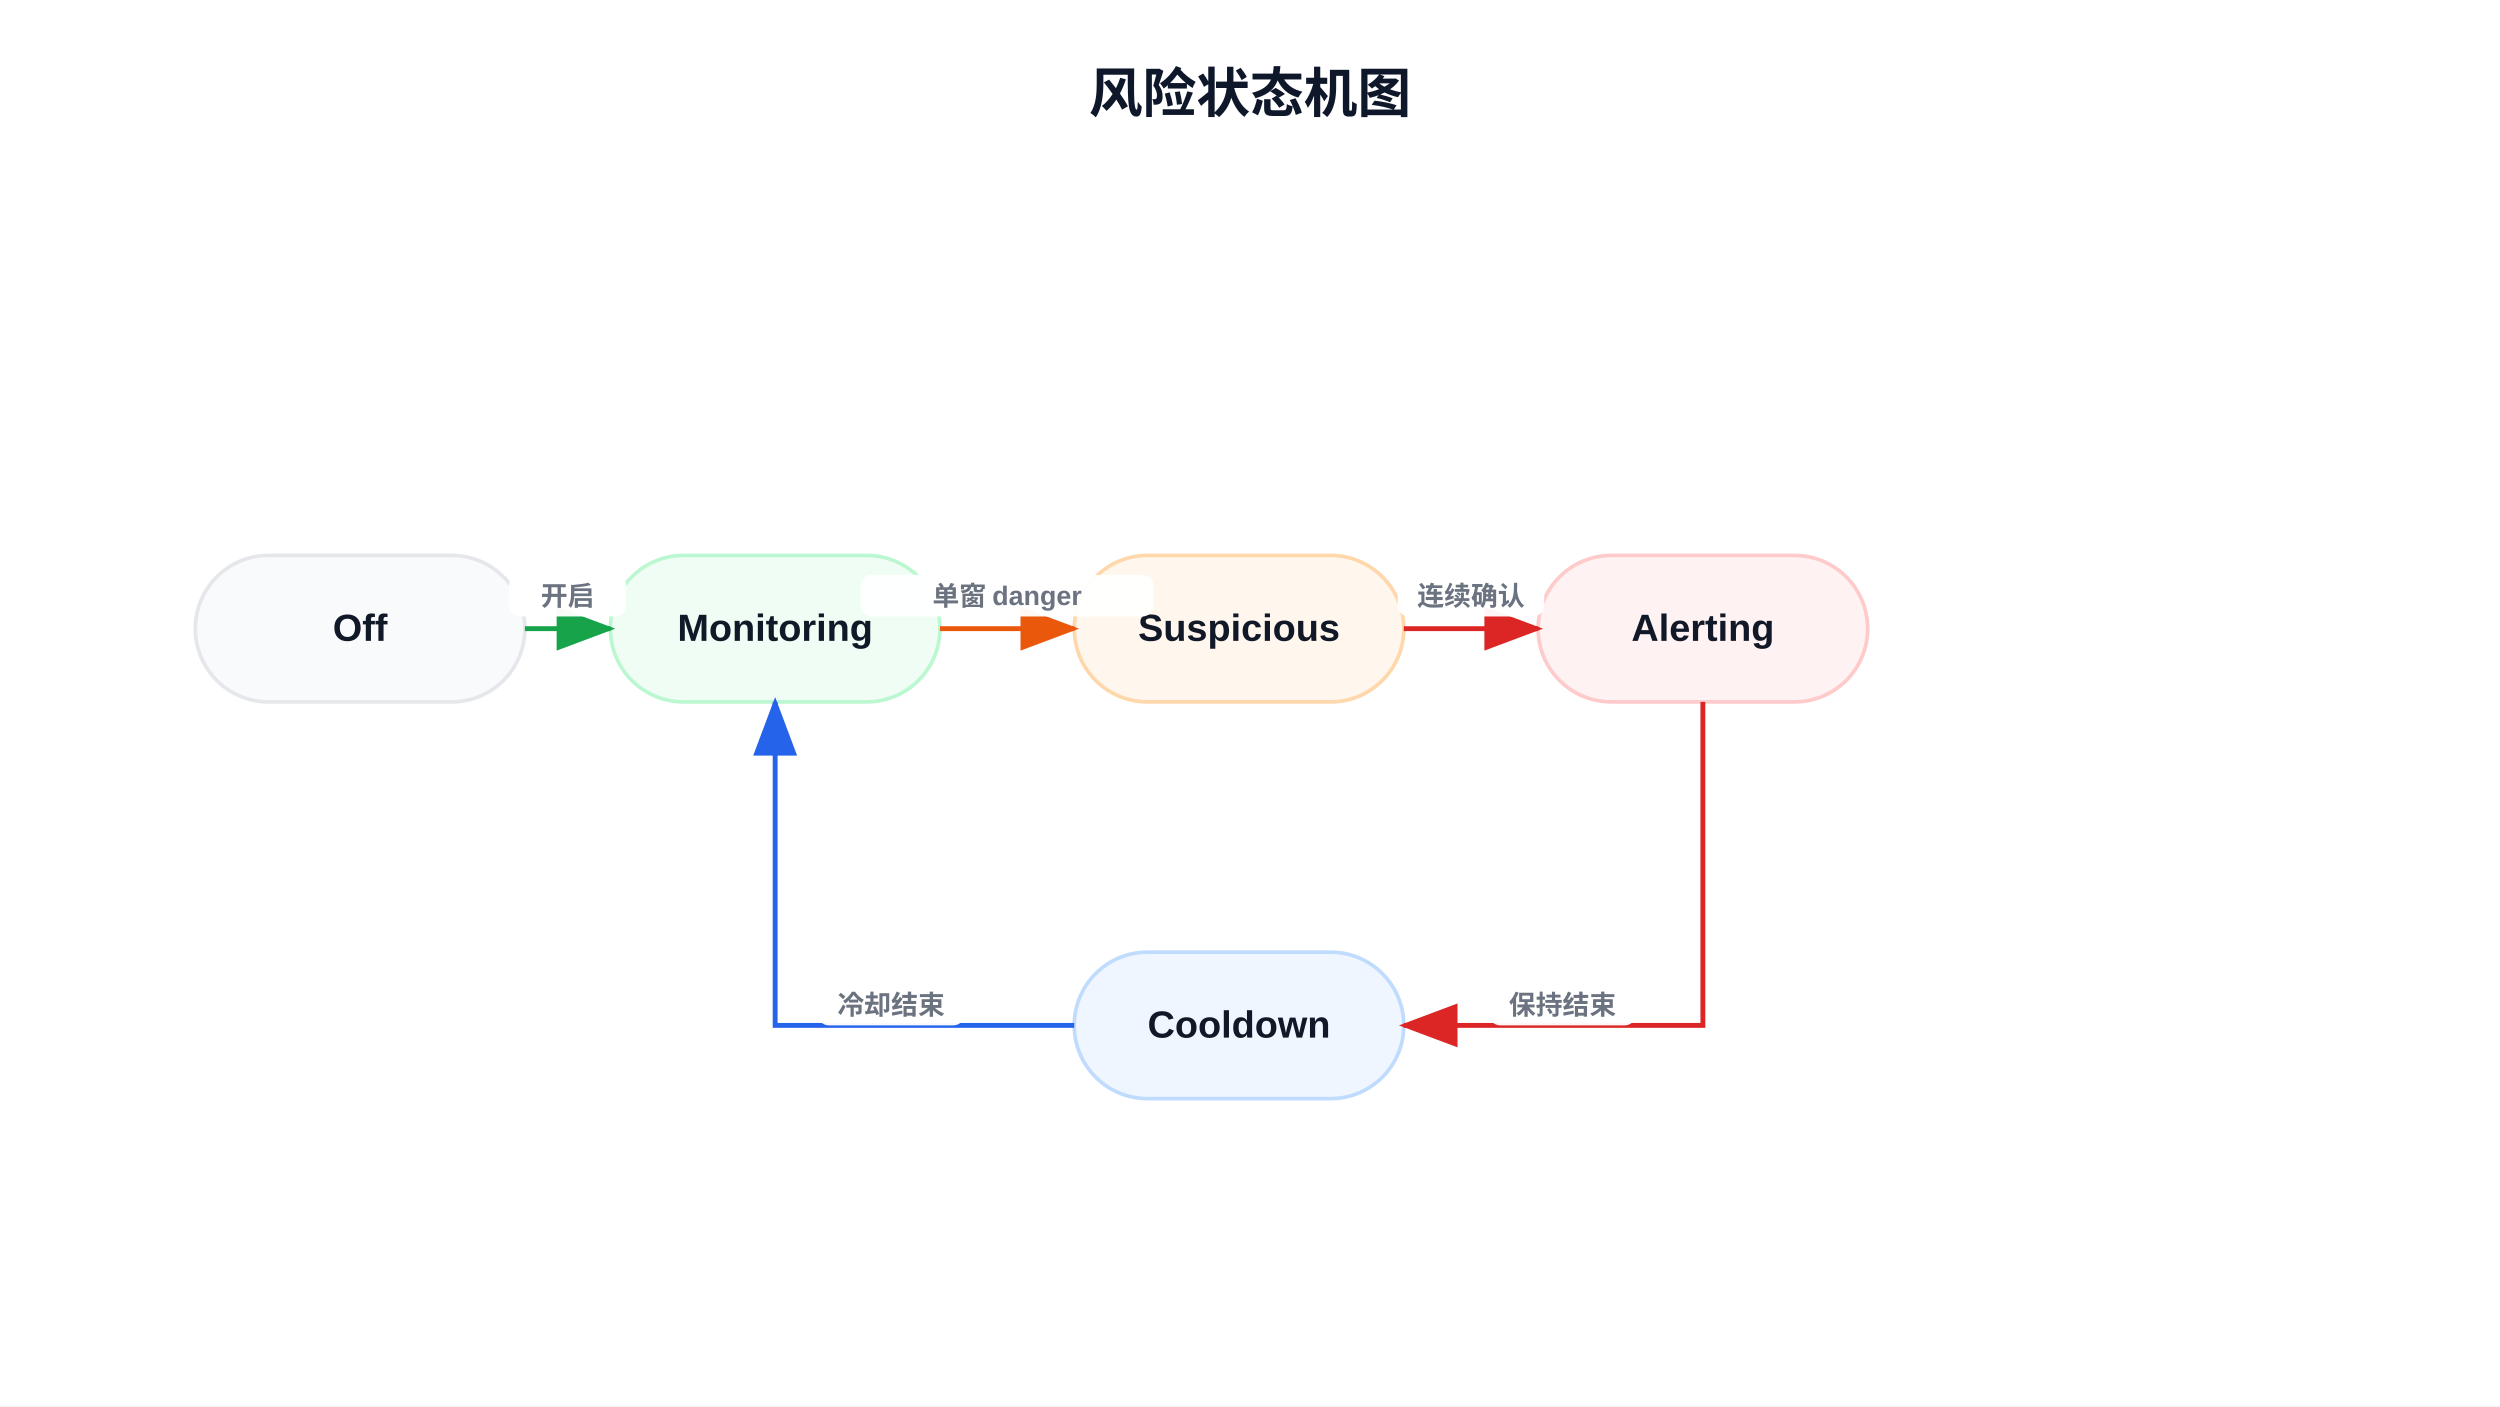
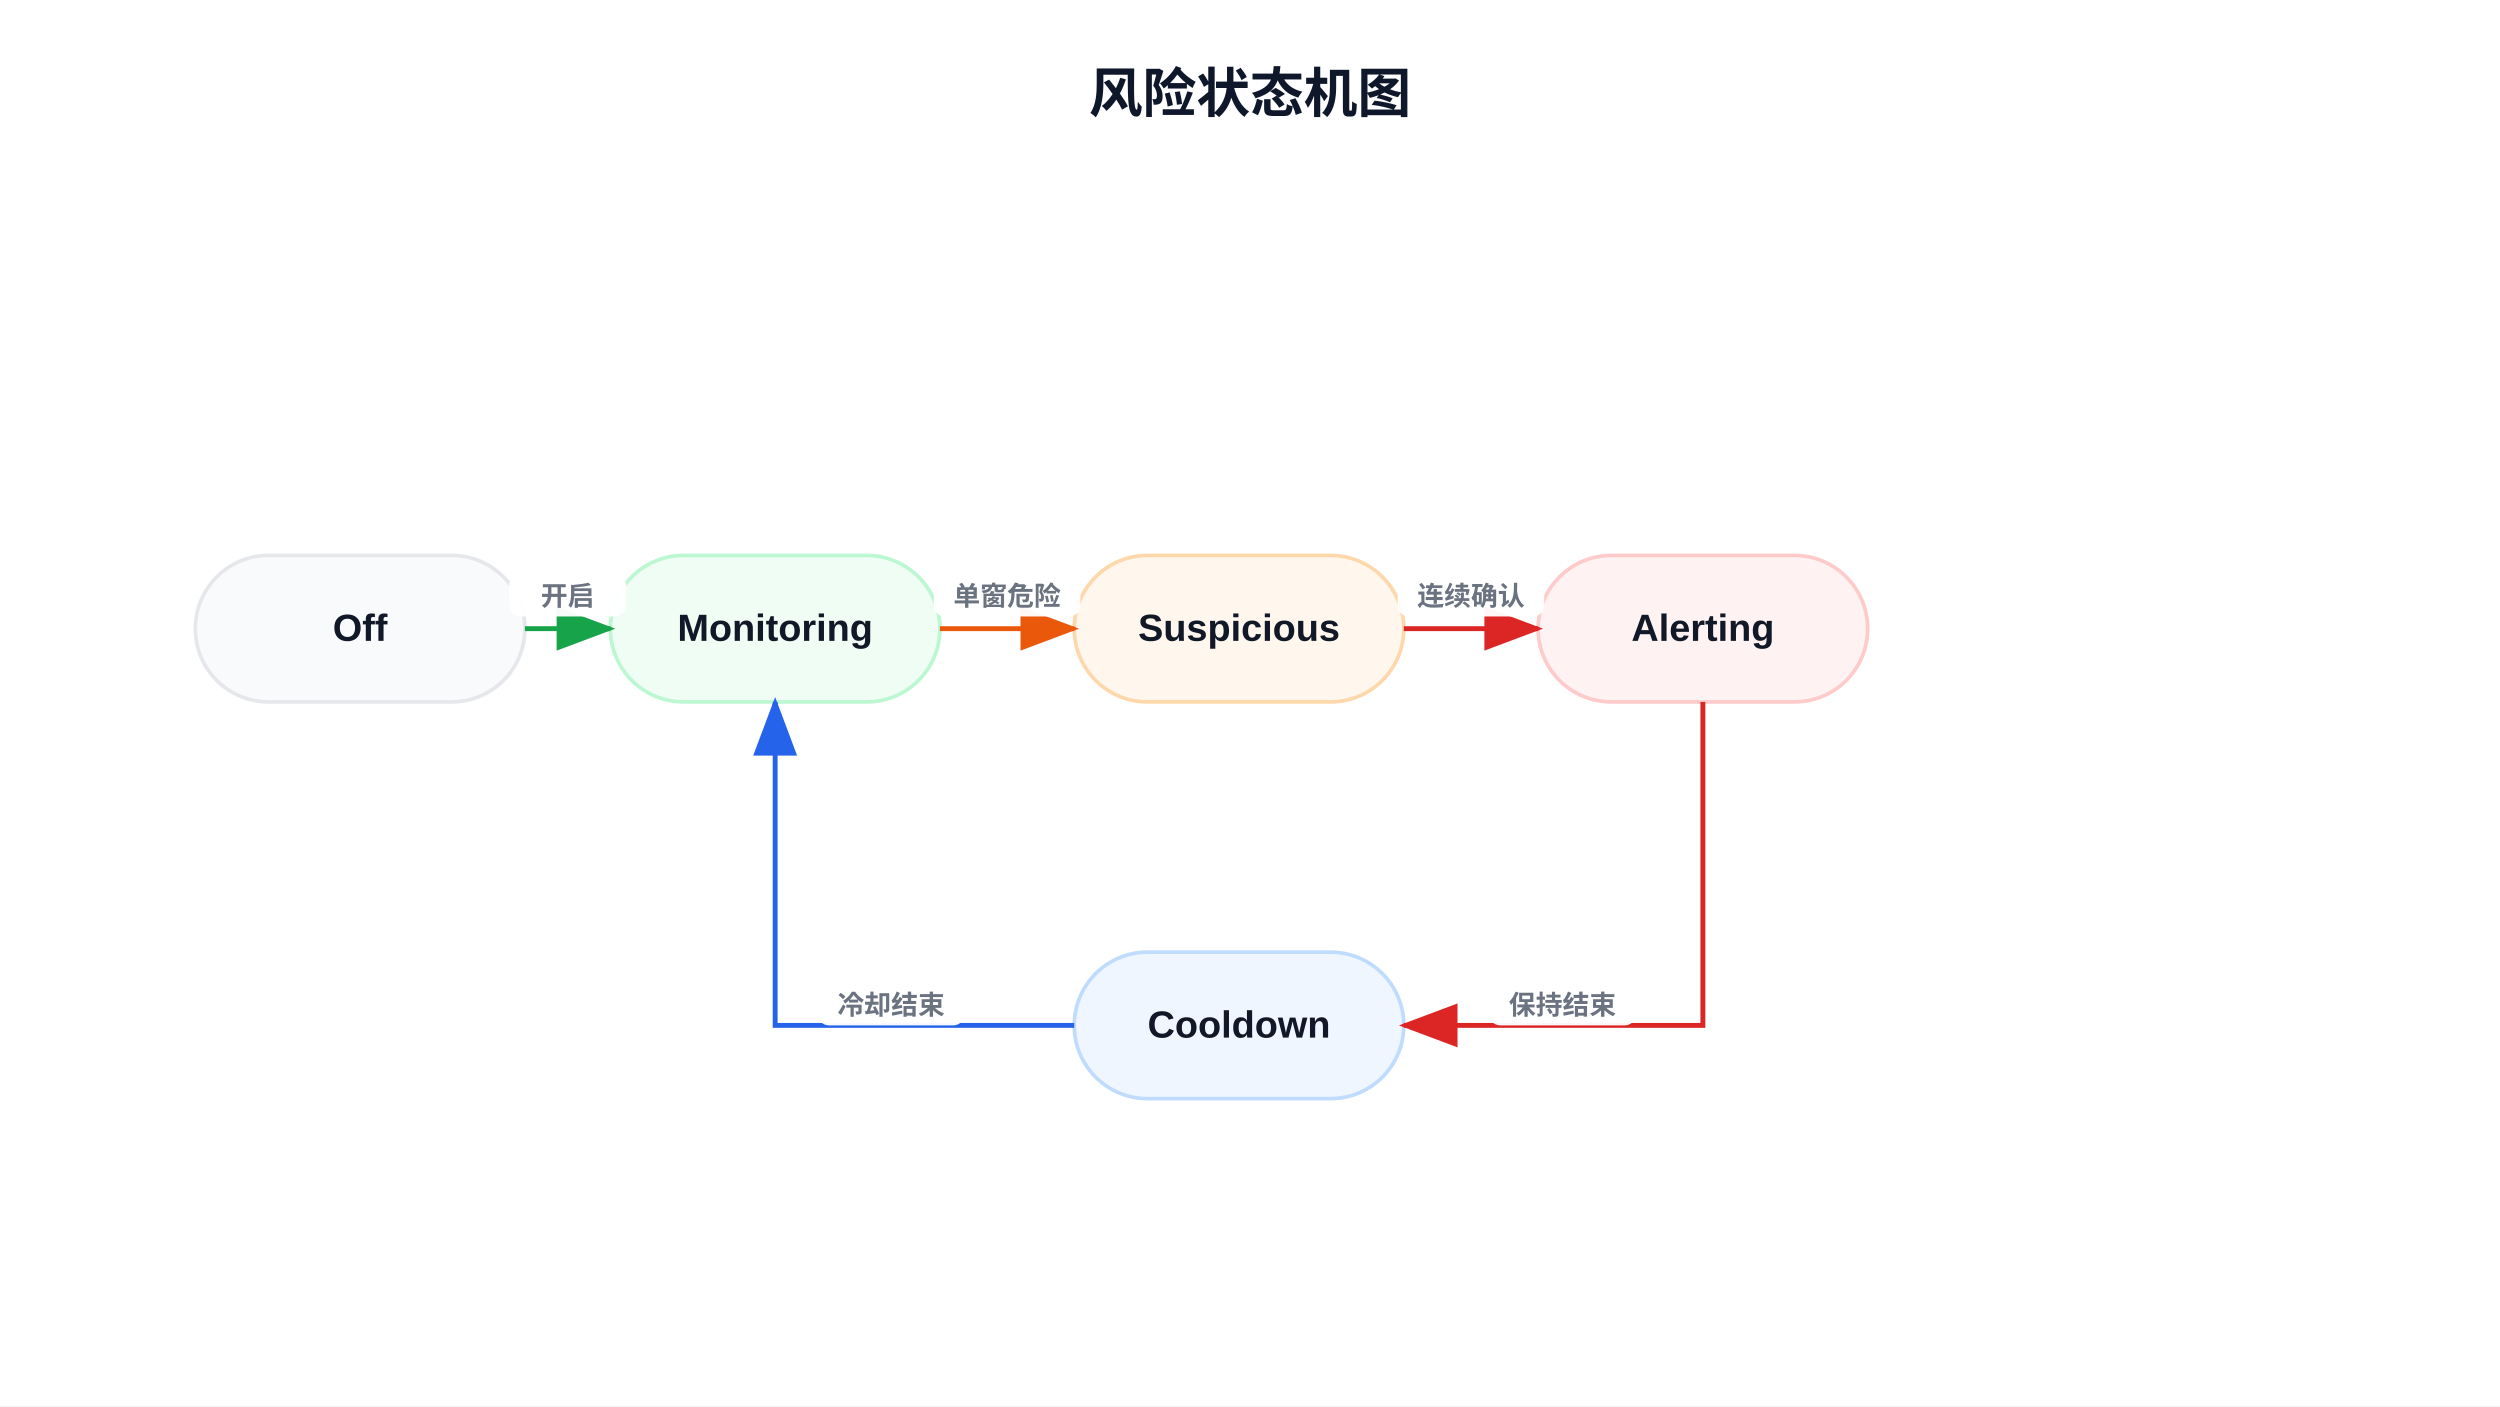
<svg xmlns="http://www.w3.org/2000/svg" viewBox="0 0 2048 1152" width="2048" height="1152">
  <style>
text { font-family: 'Microsoft YaHei', 'PingFang SC', 'SimHei', 'Helvetica Neue', Arial, sans-serif; }
.title { font-size: 44px; font-weight: 700; fill: #0f172a; }
.label { font-size: 31px; font-weight: 700; fill: #111827; }
.small { font-size: 25px; font-weight: 600; fill: #374151; }
.hint { font-size: 22px; font-weight: 600; fill: #6b7280; }
</style>
  <defs>
    <marker id="arrow-blue" markerWidth="12" markerHeight="9" refX="11" refY="4.5" orient="auto">
      <polygon points="0 0, 12 4.5, 0 9" fill="#2563eb" />
    </marker>
    <marker id="arrow-red" markerWidth="12" markerHeight="9" refX="11" refY="4.5" orient="auto">
      <polygon points="0 0, 12 4.5, 0 9" fill="#dc2626" />
    </marker>
    <marker id="arrow-green" markerWidth="12" markerHeight="9" refX="11" refY="4.5" orient="auto">
      <polygon points="0 0, 12 4.5, 0 9" fill="#16a34a" />
    </marker>
    <marker id="arrow-orange" markerWidth="12" markerHeight="9" refX="11" refY="4.5" orient="auto">
      <polygon points="0 0, 12 4.5, 0 9" fill="#ea580c" />
    </marker>
    <marker id="arrow-purple" markerWidth="12" markerHeight="9" refX="11" refY="4.5" orient="auto">
      <polygon points="0 0, 12 4.5, 0 9" fill="#7c3aed" />
    </marker>
    <marker id="arrow-cyan" markerWidth="12" markerHeight="9" refX="11" refY="4.5" orient="auto">
      <polygon points="0 0, 12 4.5, 0 9" fill="#0891b2" />
    </marker>
    <marker id="arrow-gray" markerWidth="12" markerHeight="9" refX="11" refY="4.5" orient="auto">
      <polygon points="0 0, 12 4.5, 0 9" fill="#6b7280" />
    </marker>
  </defs>
  <rect width="2048" height="1152" fill="#ffffff" />
  <text x="1024.0" y="92" text-anchor="middle" class="title">风险状态机图</text>
  <rect x="160" y="455" width="270" height="120" rx="60.0" fill="#f9fafb" stroke="#e5e7eb" stroke-width="3" />
  <text x="295.0" y="525.0" text-anchor="middle" class="label">Off</text>
  <rect x="500" y="455" width="270" height="120" rx="60.0" fill="#f0fdf4" stroke="#bbf7d0" stroke-width="3" />
  <text x="635.0" y="525.0" text-anchor="middle" class="label">Monitoring</text>
  <rect x="880" y="455" width="270" height="120" rx="60.0" fill="#fff7ed" stroke="#fed7aa" stroke-width="3" />
  <text x="1015.0" y="525.0" text-anchor="middle" class="label">Suspicious</text>
  <rect x="1260" y="455" width="270" height="120" rx="60.0" fill="#fef2f2" stroke="#fecaca" stroke-width="3" />
  <text x="1395.0" y="525.0" text-anchor="middle" class="label">Alerting</text>
  <rect x="880" y="780" width="270" height="120" rx="60.0" fill="#eff6ff" stroke="#bfdbfe" stroke-width="3" />
  <text x="1015.0" y="850.0" text-anchor="middle" class="label">Cooldown</text>
  <line x1="430" y1="515" x2="500" y2="515" stroke="#16a34a" stroke-width="4" fill="none" marker-end="url(#arrow-green)" />
  <rect x="417.0" y="471.0" width="96" height="34" rx="9" fill="#ffffff" opacity="0.96" />
  <text x="465.0" y="496.0" text-anchor="middle" class="hint">开启</text>
  <line x1="770" y1="515" x2="880" y2="515" stroke="#ea580c" stroke-width="4" fill="none" marker-end="url(#arrow-orange)" />
-   <rect x="705.0" y="471.0" width="240" height="34" rx="9" fill="#ffffff" opacity="0.96" />
-   <text x="825.0" y="496.0" text-anchor="middle" class="hint">单窗 danger</text>
+   <rect x="765.0" y="471.0" width="120" height="34" rx="9" fill="#ffffff" opacity="0.96" />
+   <text x="825.0" y="496.0" text-anchor="middle" class="hint">单窗危险</text>
  <line x1="1150" y1="515" x2="1260" y2="515" stroke="#dc2626" stroke-width="4" fill="none" marker-end="url(#arrow-red)" />
  <rect x="1145.0" y="471.0" width="120" height="34" rx="9" fill="#ffffff" opacity="0.96" />
  <text x="1205.0" y="496.0" text-anchor="middle" class="hint">连续确认</text>
  <path d="M 1395,575 L 1395,840 L 1150,840" stroke="#dc2626" stroke-width="4" fill="none" marker-end="url(#arrow-red)" />
  <rect x="1220.0" y="806" width="120" height="34" rx="9" fill="#ffffff" opacity="0.96" />
  <text x="1280" y="831" text-anchor="middle" class="hint">保持结束</text>
  <path d="M 880,840 L 635,840 L 635,575" stroke="#2563eb" stroke-width="4" fill="none" marker-end="url(#arrow-blue)" />
  <rect x="670.0" y="806" width="120" height="34" rx="9" fill="#ffffff" opacity="0.96" />
  <text x="730" y="831" text-anchor="middle" class="hint">冷却结束</text>
</svg>
